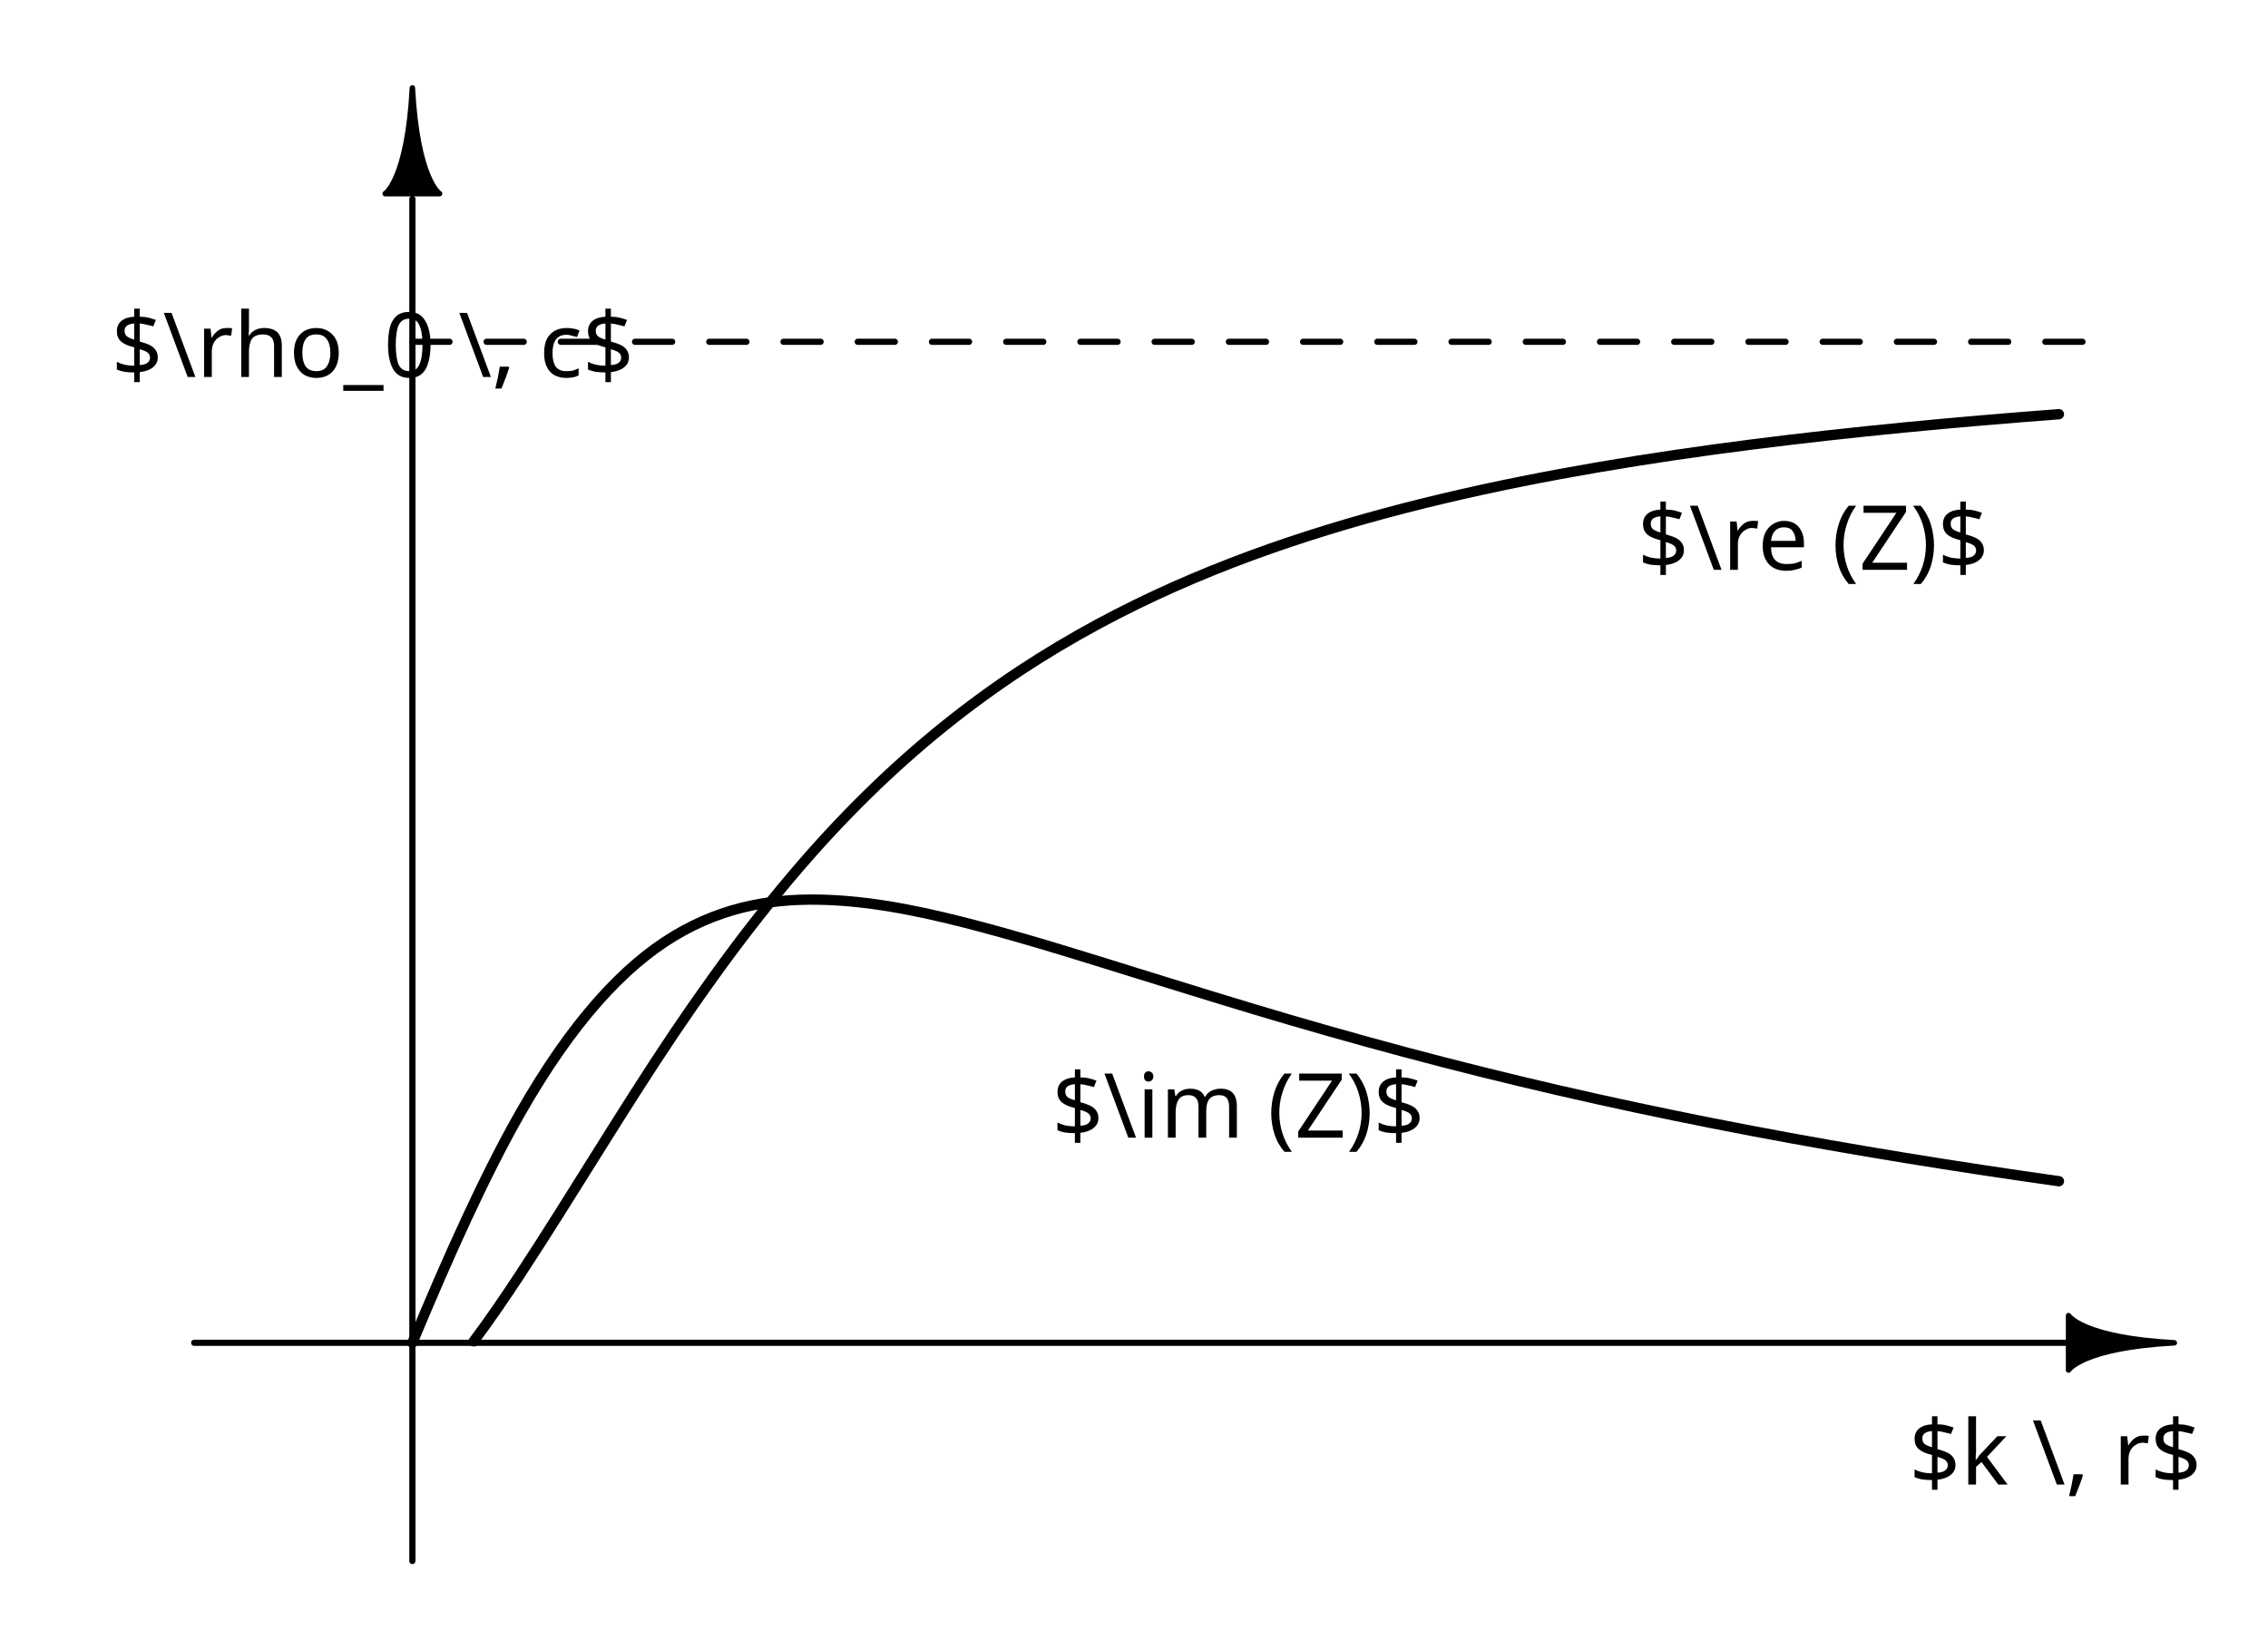
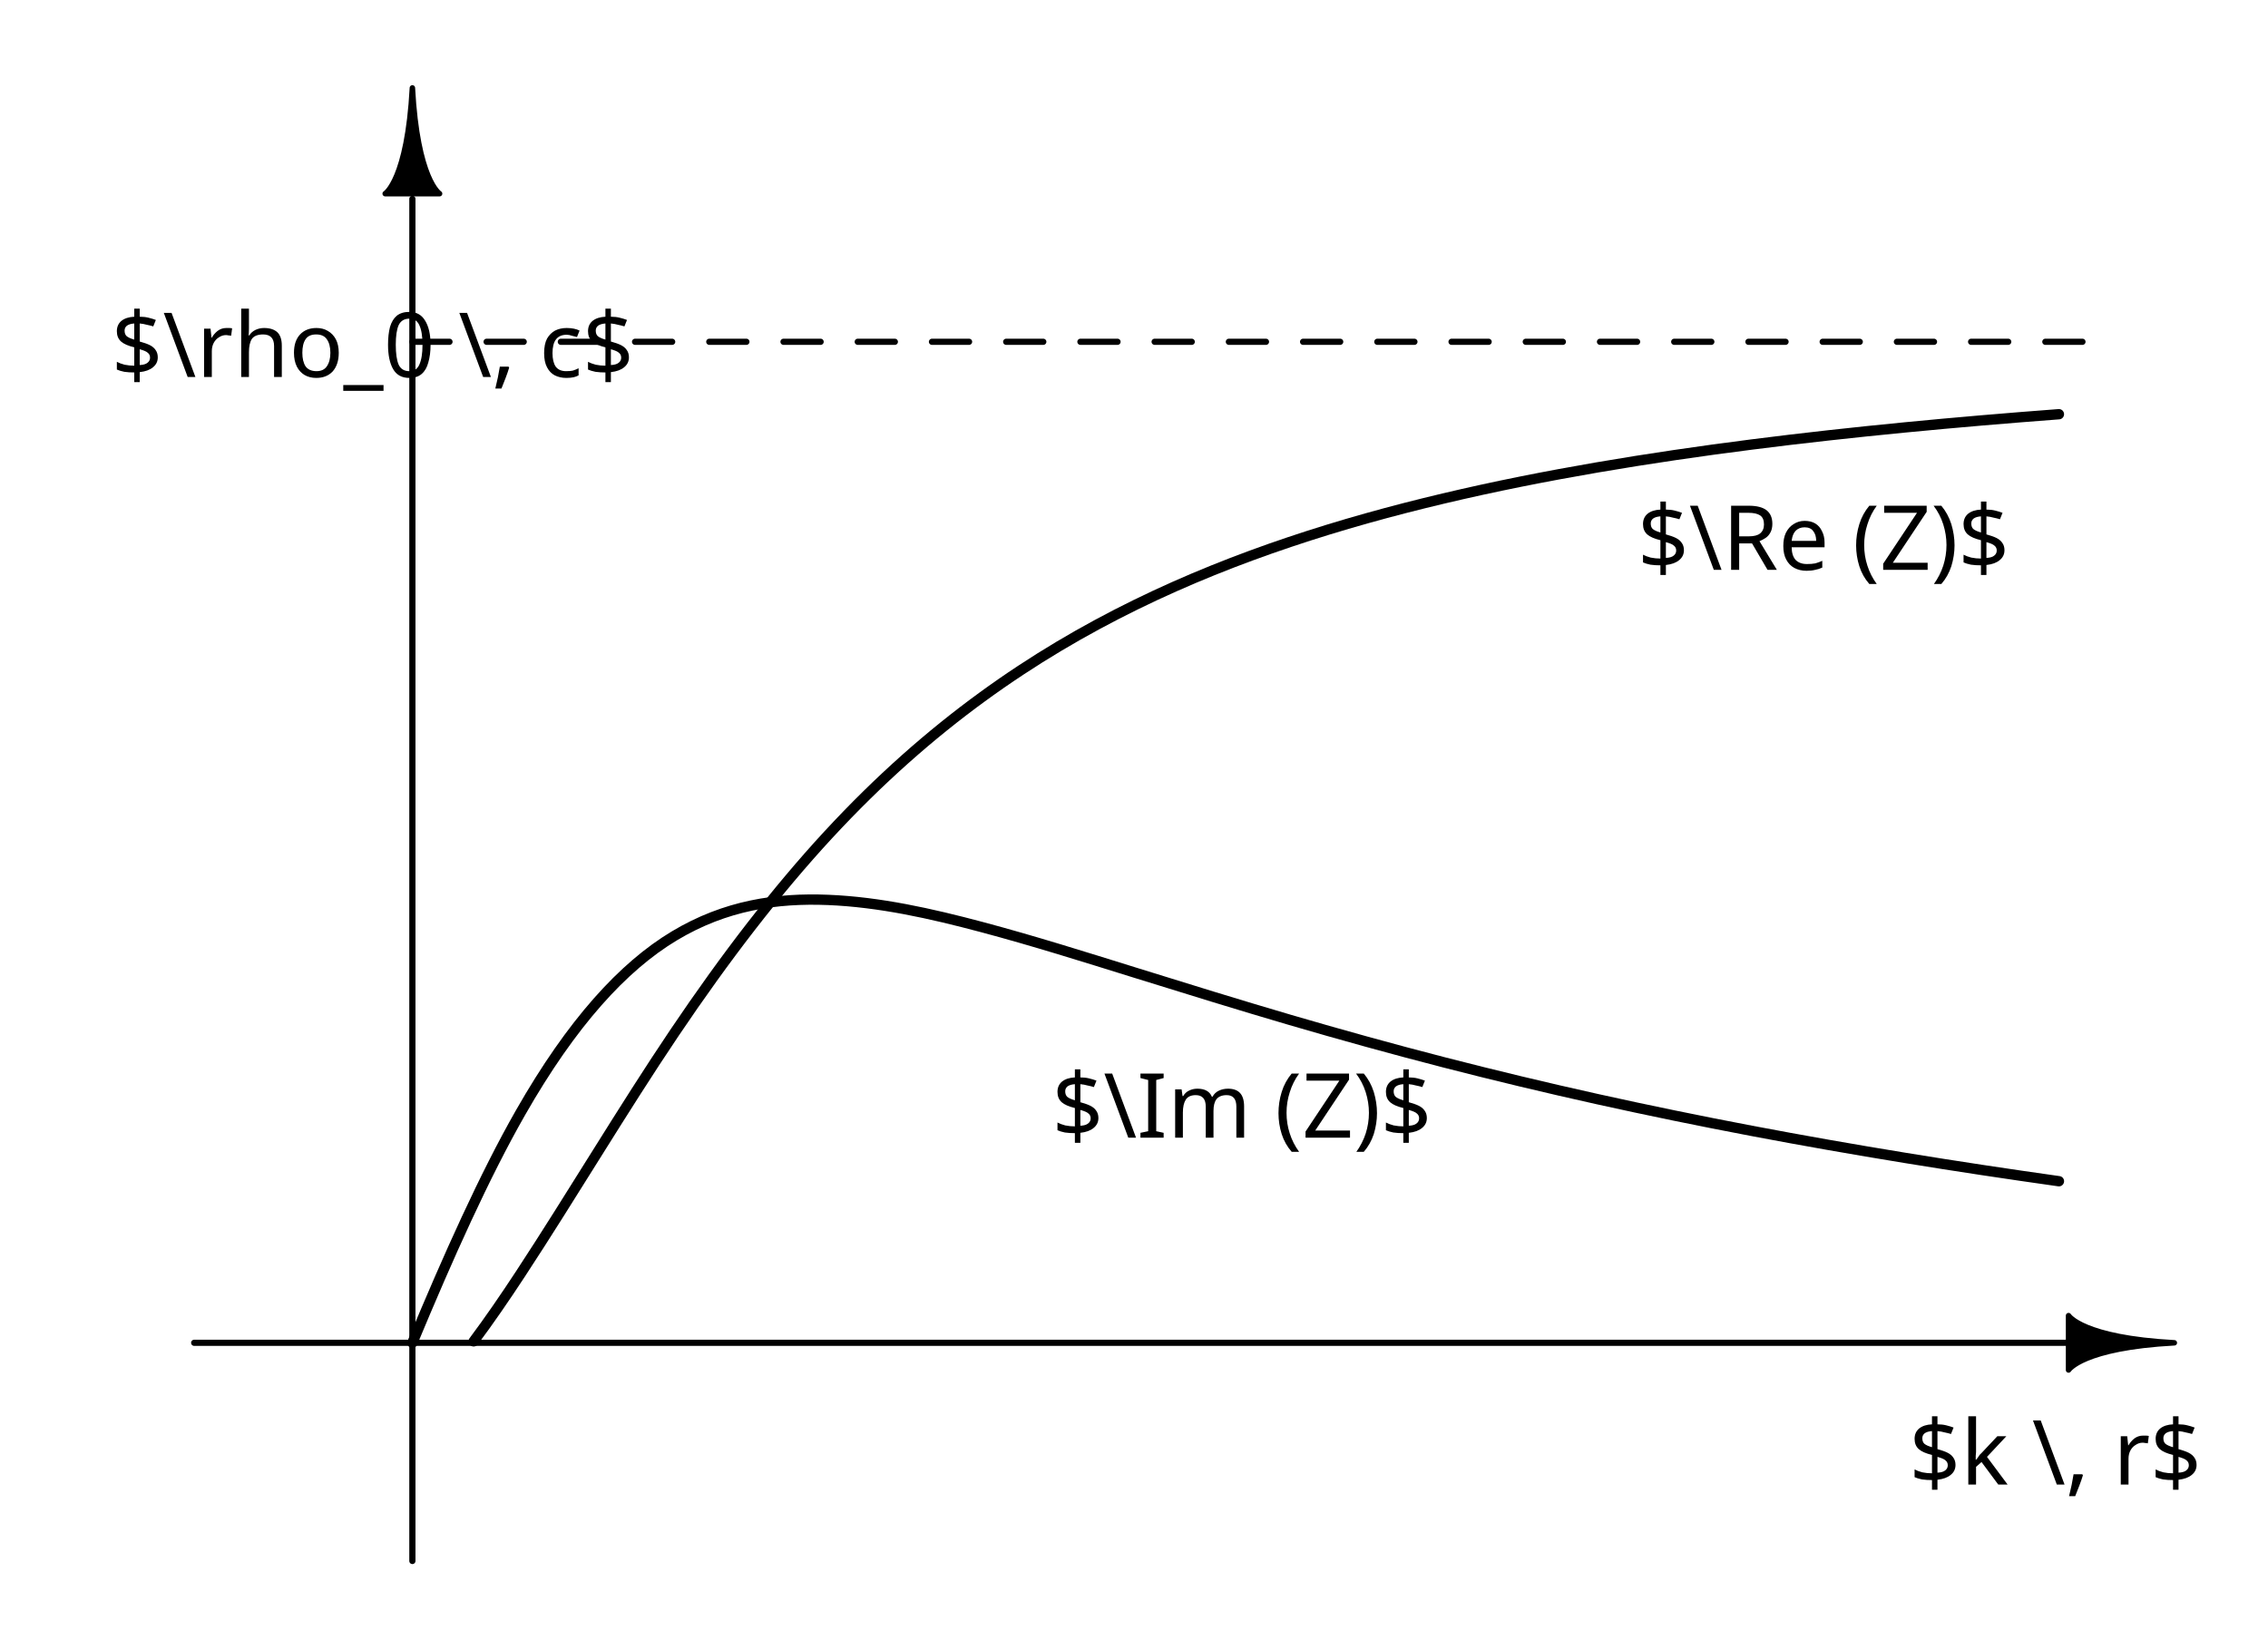
<svg xmlns="http://www.w3.org/2000/svg" width="110mm" height="80mm" viewBox="0 0 110 80" version="1.1" id="svg4124">
  <defs id="defs4121" />
  <g id="layer1">
    <path id="path849-4-2" d="m 20.001,9.647 v 66.071" style="fill:none;stroke:#000000;stroke-width:0.3;stroke-linecap:round;stroke-linejoin:round;stroke-miterlimit:4;stroke-dasharray:none;stroke-opacity:1" />
    <path id="path872-3-9" d="m 20.001,9.394 h -1.319 c 0,0 1.079,-0.671 1.319,-5.13 0.24,4.459 1.319,5.13 1.319,5.13 z" style="fill:#000000;fill-opacity:1;stroke:#000000;stroke-width:0.265;stroke-linecap:round;stroke-linejoin:round;stroke-miterlimit:4;stroke-dasharray:none;stroke-opacity:1" />
    <path id="path849-4-3-6" d="M 100.327,65.135 H 9.418" style="fill:none;stroke:#000000;stroke-width:0.3;stroke-linecap:round;stroke-linejoin:round;stroke-miterlimit:4;stroke-dasharray:none;stroke-opacity:1" />
    <path id="path872-3-4-1" d="m 100.327,65.135 v -1.319 c 0,0 0.671,1.079 5.13,1.319 -4.459,0.24 -5.13,1.319 -5.13,1.319 z" style="fill:#000000;fill-opacity:1;stroke:#000000;stroke-width:0.265;stroke-linecap:round;stroke-linejoin:round;stroke-miterlimit:4;stroke-dasharray:none;stroke-opacity:1" />
    <path style="fill:none;stroke:#000000;stroke-width:0.3;stroke-linecap:round;stroke-linejoin:round;stroke-miterlimit:4;stroke-dasharray:1.8, 1.8;stroke-dashoffset:0;stroke-opacity:1" d="M 20.001,16.579 H 101.005" id="path35708" />
    <path style="fill:none;fill-opacity:1;stroke:#000000;stroke-width:0.5;stroke-linecap:round;stroke-linejoin:round;stroke-miterlimit:4;stroke-dasharray:none;stroke-dashoffset:0;stroke-opacity:1" d="m 22.972,65.064 c 0.757,-1.013 1.515,-2.118 2.272,-3.272 2.487,-3.791 4.976,-7.995 7.463,-11.686 2.487,-3.691 4.973,-6.917 7.46,-9.608 2.487,-2.691 4.974,-4.871 7.463,-6.685 2.487,-1.814 4.973,-3.265 7.46,-4.484 2.487,-1.218 4.974,-2.202 7.46,-3.038 2.489,-0.836 4.976,-1.521 7.463,-2.111 2.487,-0.589 4.974,-1.081 7.46,-1.508 2.487,-0.427 4.976,-0.789 7.463,-1.107 2.487,-0.318 4.973,-0.591 7.46,-0.833 2.487,-0.242 4.973,-0.452 7.463,-0.64" id="path58653" />
    <path style="fill:none;fill-opacity:1;stroke:#000000;stroke-width:0.5;stroke-linecap:round;stroke-linejoin:round;stroke-miterlimit:4;stroke-dasharray:none;stroke-dashoffset:0;stroke-opacity:1" d="m 20.001,65.135 c 1.748,-4.198 3.496,-8.098 5.244,-11.163 2.487,-4.36 4.976,-7.085 7.463,-8.577 2.487,-1.493 4.973,-1.844 7.46,-1.743 2.487,0.101 4.974,0.657 7.463,1.32 2.487,0.663 4.973,1.447 7.46,2.221 2.487,0.774 4.974,1.545 7.46,2.274 2.489,0.729 4.976,1.417 7.463,2.059 2.487,0.641 4.974,1.237 7.46,1.789 2.487,0.552 4.976,1.062 7.463,1.535 2.487,0.473 4.973,0.909 7.46,1.315 2.487,0.406 4.973,0.781 7.463,1.132" id="path58337" />
    <text xml:space="preserve" style="font-style:normal;font-weight:normal;font-size:4.364px;line-height:1.25;font-family:sans-serif;fill:#000000;fill-opacity:1;stroke:none;stroke-width:0.265" x="5.401" y="18.288" id="text1260">
      <tspan id="tspan1258" style="stroke-width:0.265" x="5.401" y="18.288" dy="0 0 0 0 0 0 0 0 0 0 0 0 0.163">$\rho_0 \, c$</tspan>
    </text>
    <text xml:space="preserve" style="font-style:normal;font-weight:normal;font-size:4.364px;line-height:1.25;font-family:sans-serif;fill:#000000;fill-opacity:1;stroke:none;stroke-width:0.265" x="79.423" y="27.64" id="text1260-4">
-       <tspan id="tspan1258-7" style="stroke-width:0.265" x="79.423" y="27.64" dy="0 0 0 0 0 0 0 0 0.163">$\re (Z)$</tspan>
+       <tspan id="tspan1258-7" style="stroke-width:0.265" x="79.423" y="27.64" dy="0 0 0 0 0 0 0 0 0.163">$\Re (Z)$</tspan>
    </text>
    <text xml:space="preserve" style="font-style:normal;font-weight:normal;font-size:4.364px;line-height:1.25;font-family:sans-serif;fill:#000000;fill-opacity:1;stroke:none;stroke-width:0.265" x="51.024" y="55.183" id="text4401">
-       <tspan id="tspan4399" style="stroke-width:0.265" x="51.024" y="55.183" dy="0 0 0 0 0 0 0 0 0.163">$\im (Z)$</tspan>
+       <tspan id="tspan4399" style="stroke-width:0.265" x="51.024" y="55.183" dy="0 0 0 0 0 0 0 0 0.163">$\Im (Z)$</tspan>
    </text>
    <text xml:space="preserve" style="font-style:normal;font-weight:normal;font-size:4.364px;line-height:1.25;font-family:sans-serif;fill:#000000;fill-opacity:1;stroke:none;stroke-width:0.265" x="92.594" y="72.012" id="text4401-1">
      <tspan id="tspan4399-2" style="stroke-width:0.265" x="92.594" y="72.012" dy="0 0 0 0 0 0 0 0.36">$k \, r$</tspan>
    </text>
  </g>
</svg>
